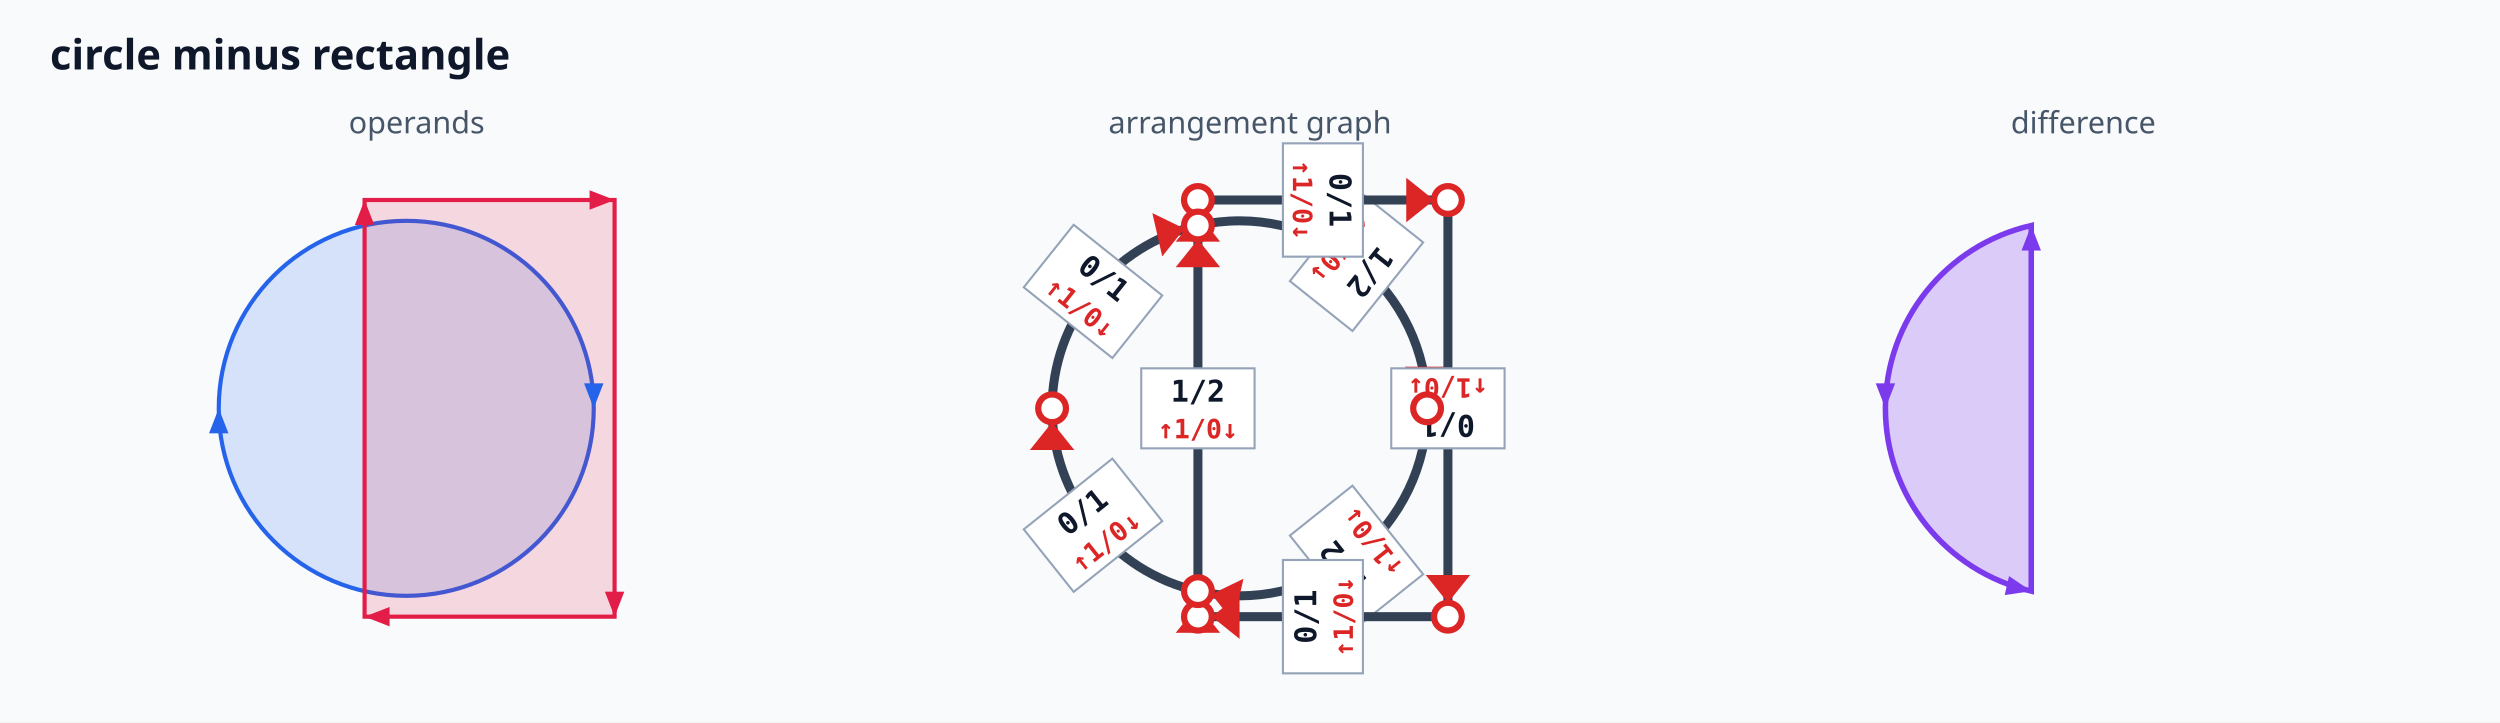
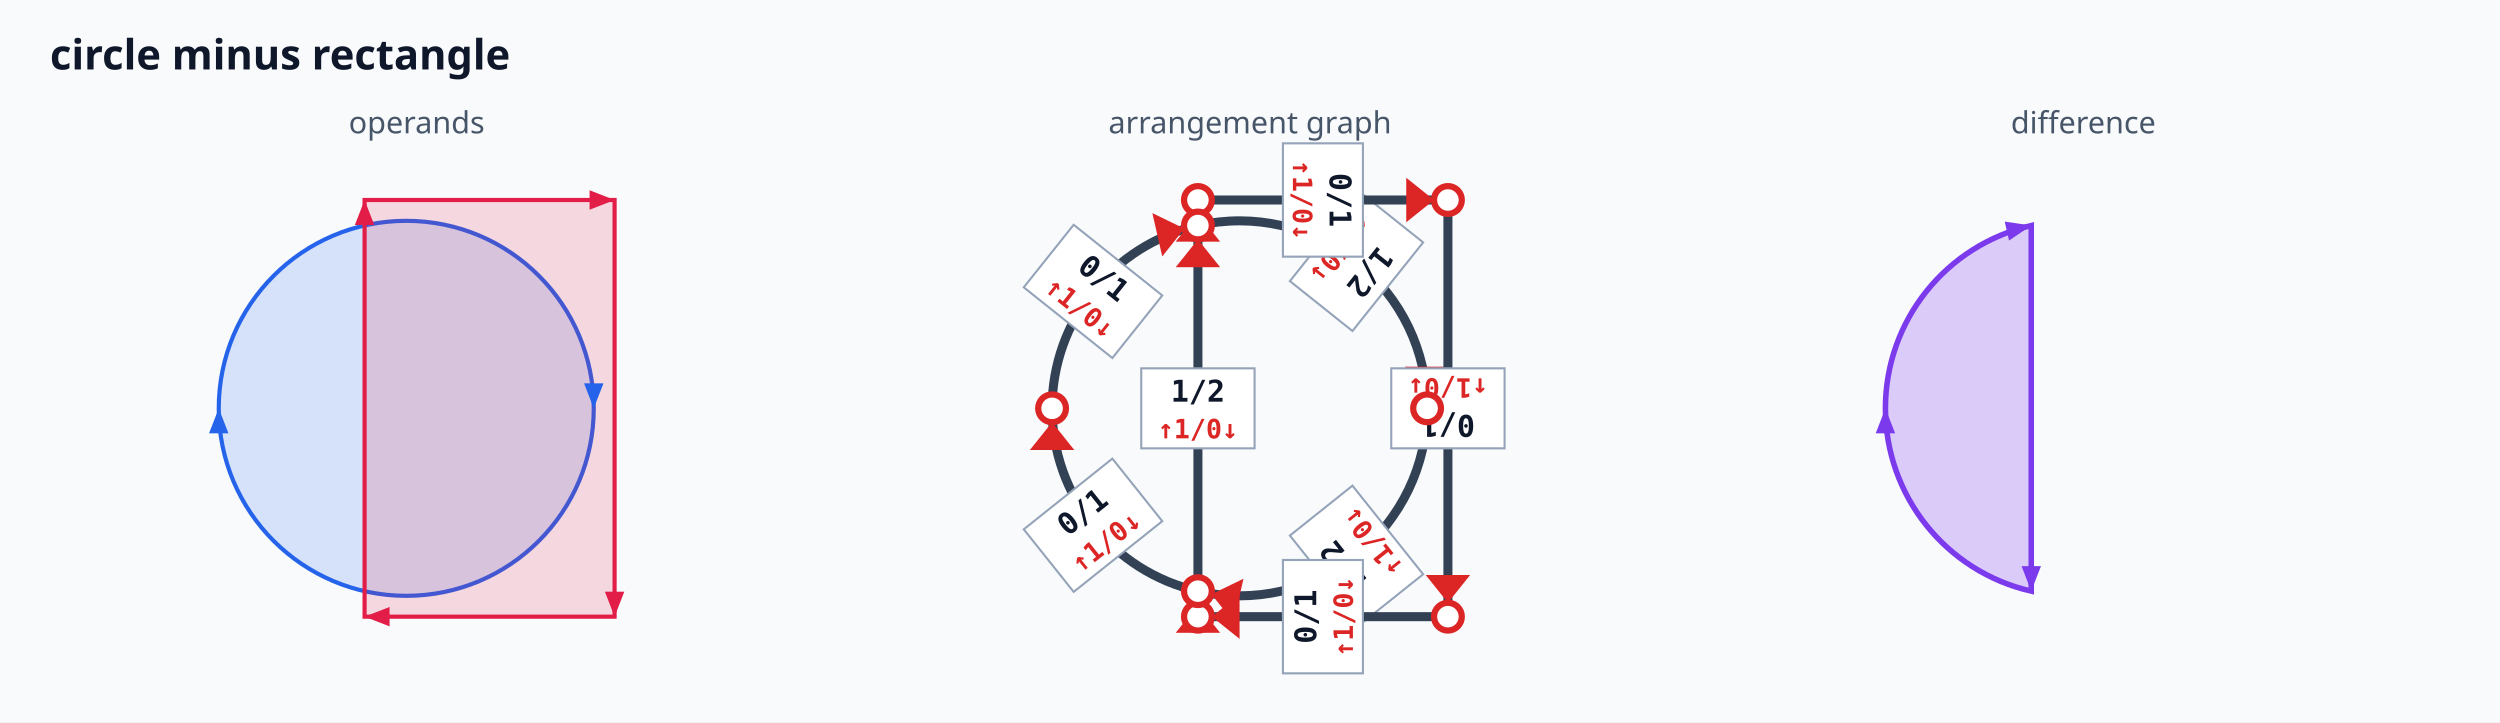
<svg xmlns="http://www.w3.org/2000/svg" viewBox="0 0 900 260" width="900" height="260">
  <rect x="0" y="0" width="900" height="260" style="fill: #f8fafc; stroke: none" />
  <text x="18" y="25" font-size="15" style="fill: #0f172a; font-family: system-ui; font-weight: 600">circle minus rectangle</text>
  <text x="150" y="48" font-size="11" style="fill: #475569; font-family: system-ui; text-anchor: middle">operands</text>
  <text x="450" y="48" font-size="11" style="fill: #475569; font-family: system-ui; text-anchor: middle">arrangement graph</text>
  <text x="750" y="48" font-size="11" style="fill: #475569; font-family: system-ui; text-anchor: middle">difference</text>
  <path d="M 213.75 147 A 67.5 67.5 0 0 1 78.75 147 A 67.5 67.5 0 0 1 213.75 147 Z" style="fill: #2563eb; fill-opacity: 0.16; fill-rule: nonzero; stroke: #2563eb; stroke-width: 1.5" />
  <path d="M 131.25 72 H 221.25 V 222 H 131.25 Z" style="fill: #e11d48; fill-opacity: 0.16; fill-rule: nonzero; stroke: #e11d48; stroke-width: 1.5" />
-   <path d="M 678.75 147 A 67.5 67.5 0 0 0 731.25 212.812 V 81.188 A 67.5 67.5 0 0 0 678.75 147 Z" style="fill: #7c3aed; fill-opacity: 0.24; fill-rule: nonzero; stroke: #7c3aed; stroke-width: 2" />
+   <path d="M 731.25 212.812 A 67.5 67.5 0 0 1 678.75 147 A 67.5 67.5 0 0 1 731.25 81.188 Z" style="fill: #7c3aed; fill-opacity: 0.24; fill-rule: nonzero; stroke: #7c3aed; stroke-width: 2" />
  <path d="M 78.75 147 L 82.25 156 H 75.25 Z" style="fill: #2563eb; fill-opacity: 1.0; stroke: none" />
  <path d="M 213.75 147 L 210.25 138 H 217.25 Z" style="fill: #2563eb; fill-opacity: 1.0; stroke: none" />
  <path d="M 221.25 72 L 212.25 75.5 V 68.5 Z" style="fill: #e11d48; fill-opacity: 1.0; stroke: none" />
  <path d="M 221.25 222 L 217.75 213 H 224.75 Z" style="fill: #e11d48; fill-opacity: 1.0; stroke: none" />
  <path d="M 131.25 222 L 140.25 218.5 V 225.5 Z" style="fill: #e11d48; fill-opacity: 1.0; stroke: none" />
  <path d="M 131.25 72 L 134.75 81 H 127.75 Z" style="fill: #e11d48; fill-opacity: 1.0; stroke: none" />
  <path d="M 513.75 147 A 67.5 67.5 0 0 1 431.25 212.812" style="fill: none; stroke: #334155; stroke-width: 3.25" />
  <path d="M 436.125 213.923 L 447.653 208.346 L 444.097 223.946 Z" style="fill: #dc2626; fill-opacity: 1.0; stroke: none" />
  <rect x="467.944" y="185.367" width="40.8" height="28.8" style="fill: #fff; stroke: #94a3b8; stroke-width: 0.75" transform="rotate(231.4198 488.3437 199.7672)" />
  <text x="488.344" y="197.367" font-size="10.8" style="fill: #0f172a; font-family: ui-monospace, monospace; font-weight: 700; text-anchor: middle" transform="rotate(231.4198 488.3437 199.7672)">1/2</text>
  <text x="488.344" y="210.567" font-size="9.6" style="fill: #dc2626; font-family: ui-monospace, monospace; font-weight: 700; text-anchor: middle" transform="rotate(231.4198 488.3437 199.7672)">↑1/0↓</text>
  <path d="M 431.25 212.812 A 67.5 67.5 0 0 1 378.75 147" style="fill: none; stroke: #334155; stroke-width: 3.25" />
  <path d="M 378.75 152 L 386.75 162 H 370.75 Z" style="fill: #dc2626; fill-opacity: 1.0; stroke: none" />
  <rect x="373.083" y="174.694" width="40.8" height="28.8" style="fill: #fff; stroke: #94a3b8; stroke-width: 0.75" transform="rotate(-38.58021 393.4828 189.0936)" />
  <text x="393.483" y="186.694" font-size="10.8" style="fill: #0f172a; font-family: ui-monospace, monospace; font-weight: 700; text-anchor: middle" transform="rotate(-38.58021 393.4828 189.0936)">0/1</text>
  <text x="393.483" y="199.894" font-size="9.6" style="fill: #dc2626; font-family: ui-monospace, monospace; font-weight: 700; text-anchor: middle" transform="rotate(-38.58021 393.4828 189.0936)">↑1/0↓</text>
  <path d="M 378.75 147 A 67.5 67.5 0 0 1 431.25 81.188" style="fill: none; stroke: #334155; stroke-width: 3.25" />
  <path d="M 426.375 82.299 L 418.403 92.321 L 414.847 76.721 Z" style="fill: #dc2626; fill-opacity: 1.0; stroke: none" />
  <rect x="373.083" y="90.506" width="40.8" height="28.8" style="fill: #fff; stroke: #94a3b8; stroke-width: 0.75" transform="rotate(38.58021 393.4828 104.9064)" />
  <text x="393.483" y="102.506" font-size="10.8" style="fill: #0f172a; font-family: ui-monospace, monospace; font-weight: 700; text-anchor: middle" transform="rotate(38.58021 393.4828 104.9064)">0/1</text>
  <text x="393.483" y="115.706" font-size="9.6" style="fill: #dc2626; font-family: ui-monospace, monospace; font-weight: 700; text-anchor: middle" transform="rotate(38.58021 393.4828 104.9064)">↑1/0↓</text>
  <path d="M 431.25 81.188 A 67.5 67.5 0 0 1 513.75 147" style="fill: none; stroke: #334155; stroke-width: 3.25" />
  <path d="M 513.75 142 L 505.75 132 H 521.75 Z" style="fill: #dc2626; fill-opacity: 1.0; stroke: none" />
  <rect x="467.944" y="79.833" width="40.8" height="28.8" style="fill: #fff; stroke: #94a3b8; stroke-width: 0.75" transform="rotate(128.5802 488.3437 94.23282)" />
  <text x="488.344" y="91.833" font-size="10.8" style="fill: #0f172a; font-family: ui-monospace, monospace; font-weight: 700; text-anchor: middle" transform="rotate(128.5802 488.3437 94.23282)">1/2</text>
  <text x="488.344" y="105.033" font-size="9.6" style="fill: #dc2626; font-family: ui-monospace, monospace; font-weight: 700; text-anchor: middle" transform="rotate(128.5802 488.3437 94.23282)">↑1/0↓</text>
  <path d="M 431.25 72 H 521.25" style="fill: none; stroke: #334155; stroke-width: 3.25" />
  <path d="M 516.25 72 L 506.25 80 V 64 Z" style="fill: #dc2626; fill-opacity: 1.0; stroke: none" />
  <rect x="455.85" y="57.6" width="40.8" height="28.8" style="fill: #fff; stroke: #94a3b8; stroke-width: 0.75" transform="rotate(90 476.25 72)" />
  <text x="476.25" y="69.6" font-size="10.8" style="fill: #0f172a; font-family: ui-monospace, monospace; font-weight: 700; text-anchor: middle" transform="rotate(90 476.25 72)">0/1</text>
  <text x="476.25" y="82.8" font-size="9.6" style="fill: #dc2626; font-family: ui-monospace, monospace; font-weight: 700; text-anchor: middle" transform="rotate(90 476.25 72)">↑1/0↓</text>
  <path d="M 521.25 72 V 222" style="fill: none; stroke: #334155; stroke-width: 3.25" />
  <path d="M 521.25 217 L 513.25 207 H 529.25 Z" style="fill: #dc2626; fill-opacity: 1.0; stroke: none" />
  <rect x="500.85" y="132.6" width="40.8" height="28.8" style="fill: #fff; stroke: #94a3b8; stroke-width: 0.75" transform="rotate(180 521.25 147)" />
  <text x="521.25" y="144.6" font-size="10.8" style="fill: #0f172a; font-family: ui-monospace, monospace; font-weight: 700; text-anchor: middle" transform="rotate(180 521.25 147)">0/1</text>
  <text x="521.25" y="157.8" font-size="9.6" style="fill: #dc2626; font-family: ui-monospace, monospace; font-weight: 700; text-anchor: middle" transform="rotate(180 521.25 147)">↑1/0↓</text>
  <path d="M 521.25 222 H 431.25" style="fill: none; stroke: #334155; stroke-width: 3.25" />
  <path d="M 436.25 222 L 446.25 214 V 230 Z" style="fill: #dc2626; fill-opacity: 1.0; stroke: none" />
  <rect x="455.85" y="207.6" width="40.8" height="28.8" style="fill: #fff; stroke: #94a3b8; stroke-width: 0.75" transform="rotate(270 476.25 222)" />
  <text x="476.25" y="219.6" font-size="10.8" style="fill: #0f172a; font-family: ui-monospace, monospace; font-weight: 700; text-anchor: middle" transform="rotate(270 476.25 222)">0/1</text>
  <text x="476.25" y="232.8" font-size="9.6" style="fill: #dc2626; font-family: ui-monospace, monospace; font-weight: 700; text-anchor: middle" transform="rotate(270 476.25 222)">↑1/0↓</text>
  <path d="M 431.25 222 V 212.812" style="fill: none; stroke: #334155; stroke-width: 3.25" />
  <path d="M 431.25 217.812 L 439.25 227.812 H 423.25 Z" style="fill: #dc2626; fill-opacity: 1.0; stroke: none" />
  <path d="M 431.25 212.812 V 81.188" style="fill: none; stroke: #334155; stroke-width: 3.25" />
  <path d="M 431.25 86.188 L 439.25 96.188 H 423.25 Z" style="fill: #dc2626; fill-opacity: 1.0; stroke: none" />
  <rect x="410.85" y="132.6" width="40.8" height="28.8" style="fill: #fff; stroke: #94a3b8; stroke-width: 0.75" transform="rotate(0 431.25 147)" />
  <text x="431.25" y="144.6" font-size="10.8" style="fill: #0f172a; font-family: ui-monospace, monospace; font-weight: 700; text-anchor: middle" transform="rotate(0 431.25 147)">1/2</text>
  <text x="431.25" y="157.8" font-size="9.6" style="fill: #dc2626; font-family: ui-monospace, monospace; font-weight: 700; text-anchor: middle" transform="rotate(0 431.25 147)">↑1/0↓</text>
  <path d="M 431.25 81.188 V 72" style="fill: none; stroke: #334155; stroke-width: 3.25" />
  <path d="M 431.25 77 L 439.25 87 H 423.25 Z" style="fill: #dc2626; fill-opacity: 1.0; stroke: none" />
  <circle cx="513.75" cy="147" r="5" style="fill: #fff; stroke: #dc2626; stroke-width: 2.25" />
  <circle cx="378.75" cy="147" r="5" style="fill: #fff; stroke: #dc2626; stroke-width: 2.25" />
  <circle cx="431.25" cy="72" r="5" style="fill: #fff; stroke: #dc2626; stroke-width: 2.25" />
  <circle cx="521.25" cy="72" r="5" style="fill: #fff; stroke: #dc2626; stroke-width: 2.25" />
  <circle cx="521.25" cy="222" r="5" style="fill: #fff; stroke: #dc2626; stroke-width: 2.25" />
  <circle cx="431.25" cy="222" r="5" style="fill: #fff; stroke: #dc2626; stroke-width: 2.25" />
  <circle cx="431.25" cy="212.812" r="5" style="fill: #fff; stroke: #dc2626; stroke-width: 2.25" />
  <circle cx="431.25" cy="81.188" r="5" style="fill: #fff; stroke: #dc2626; stroke-width: 2.25" />
-   <path d="M 731.25 212.812 L 721.697 214.225 L 723.253 207.4 Z" style="fill: #7c3aed; fill-opacity: 1.0; stroke: none" />
-   <path d="M 731.25 81.188 L 734.75 90.188 H 727.75 Z" style="fill: #7c3aed; fill-opacity: 1.0; stroke: none" />
-   <path d="M 678.75 147 L 675.25 138 H 682.25 Z" style="fill: #7c3aed; fill-opacity: 1.0; stroke: none" />
+   <path d="M 678.75 147 L 682.25 156 H 675.25 Z" style="fill: #7c3aed; fill-opacity: 1.0; stroke: none" />
+   <path d="M 731.25 81.188 L 723.253 86.6 L 721.697 79.775 Z" style="fill: #7c3aed; fill-opacity: 1.0; stroke: none" />
+   <path d="M 731.25 212.812 L 727.75 203.812 H 734.75 Z" style="fill: #7c3aed; fill-opacity: 1.0; stroke: none" />
</svg>
